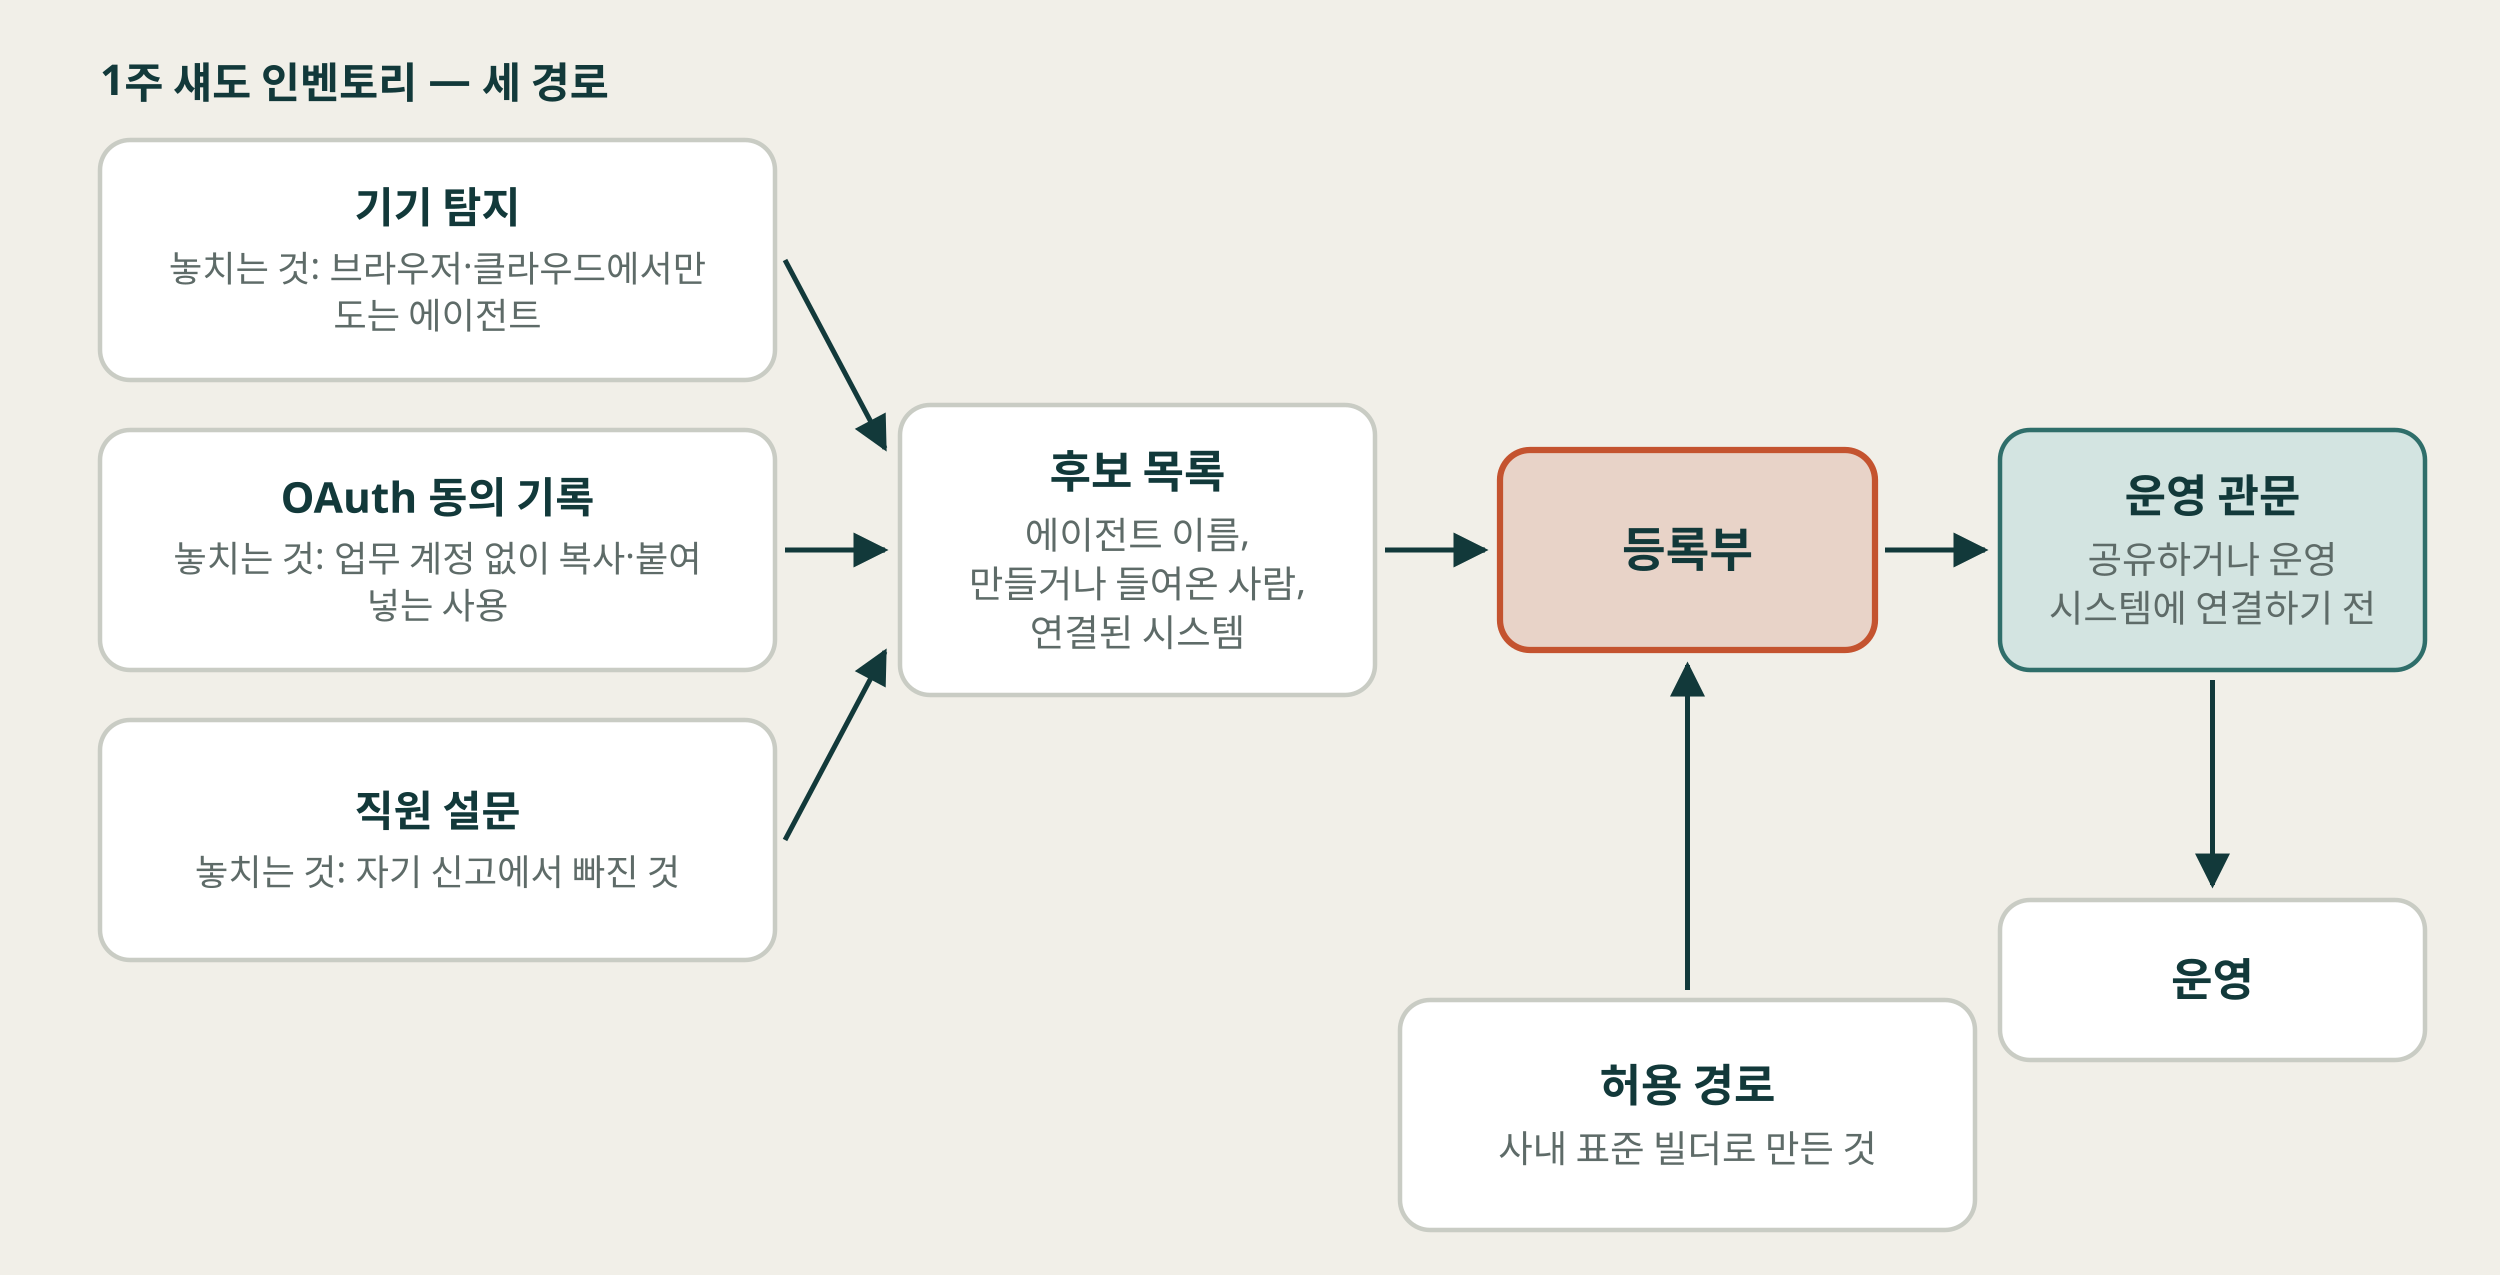
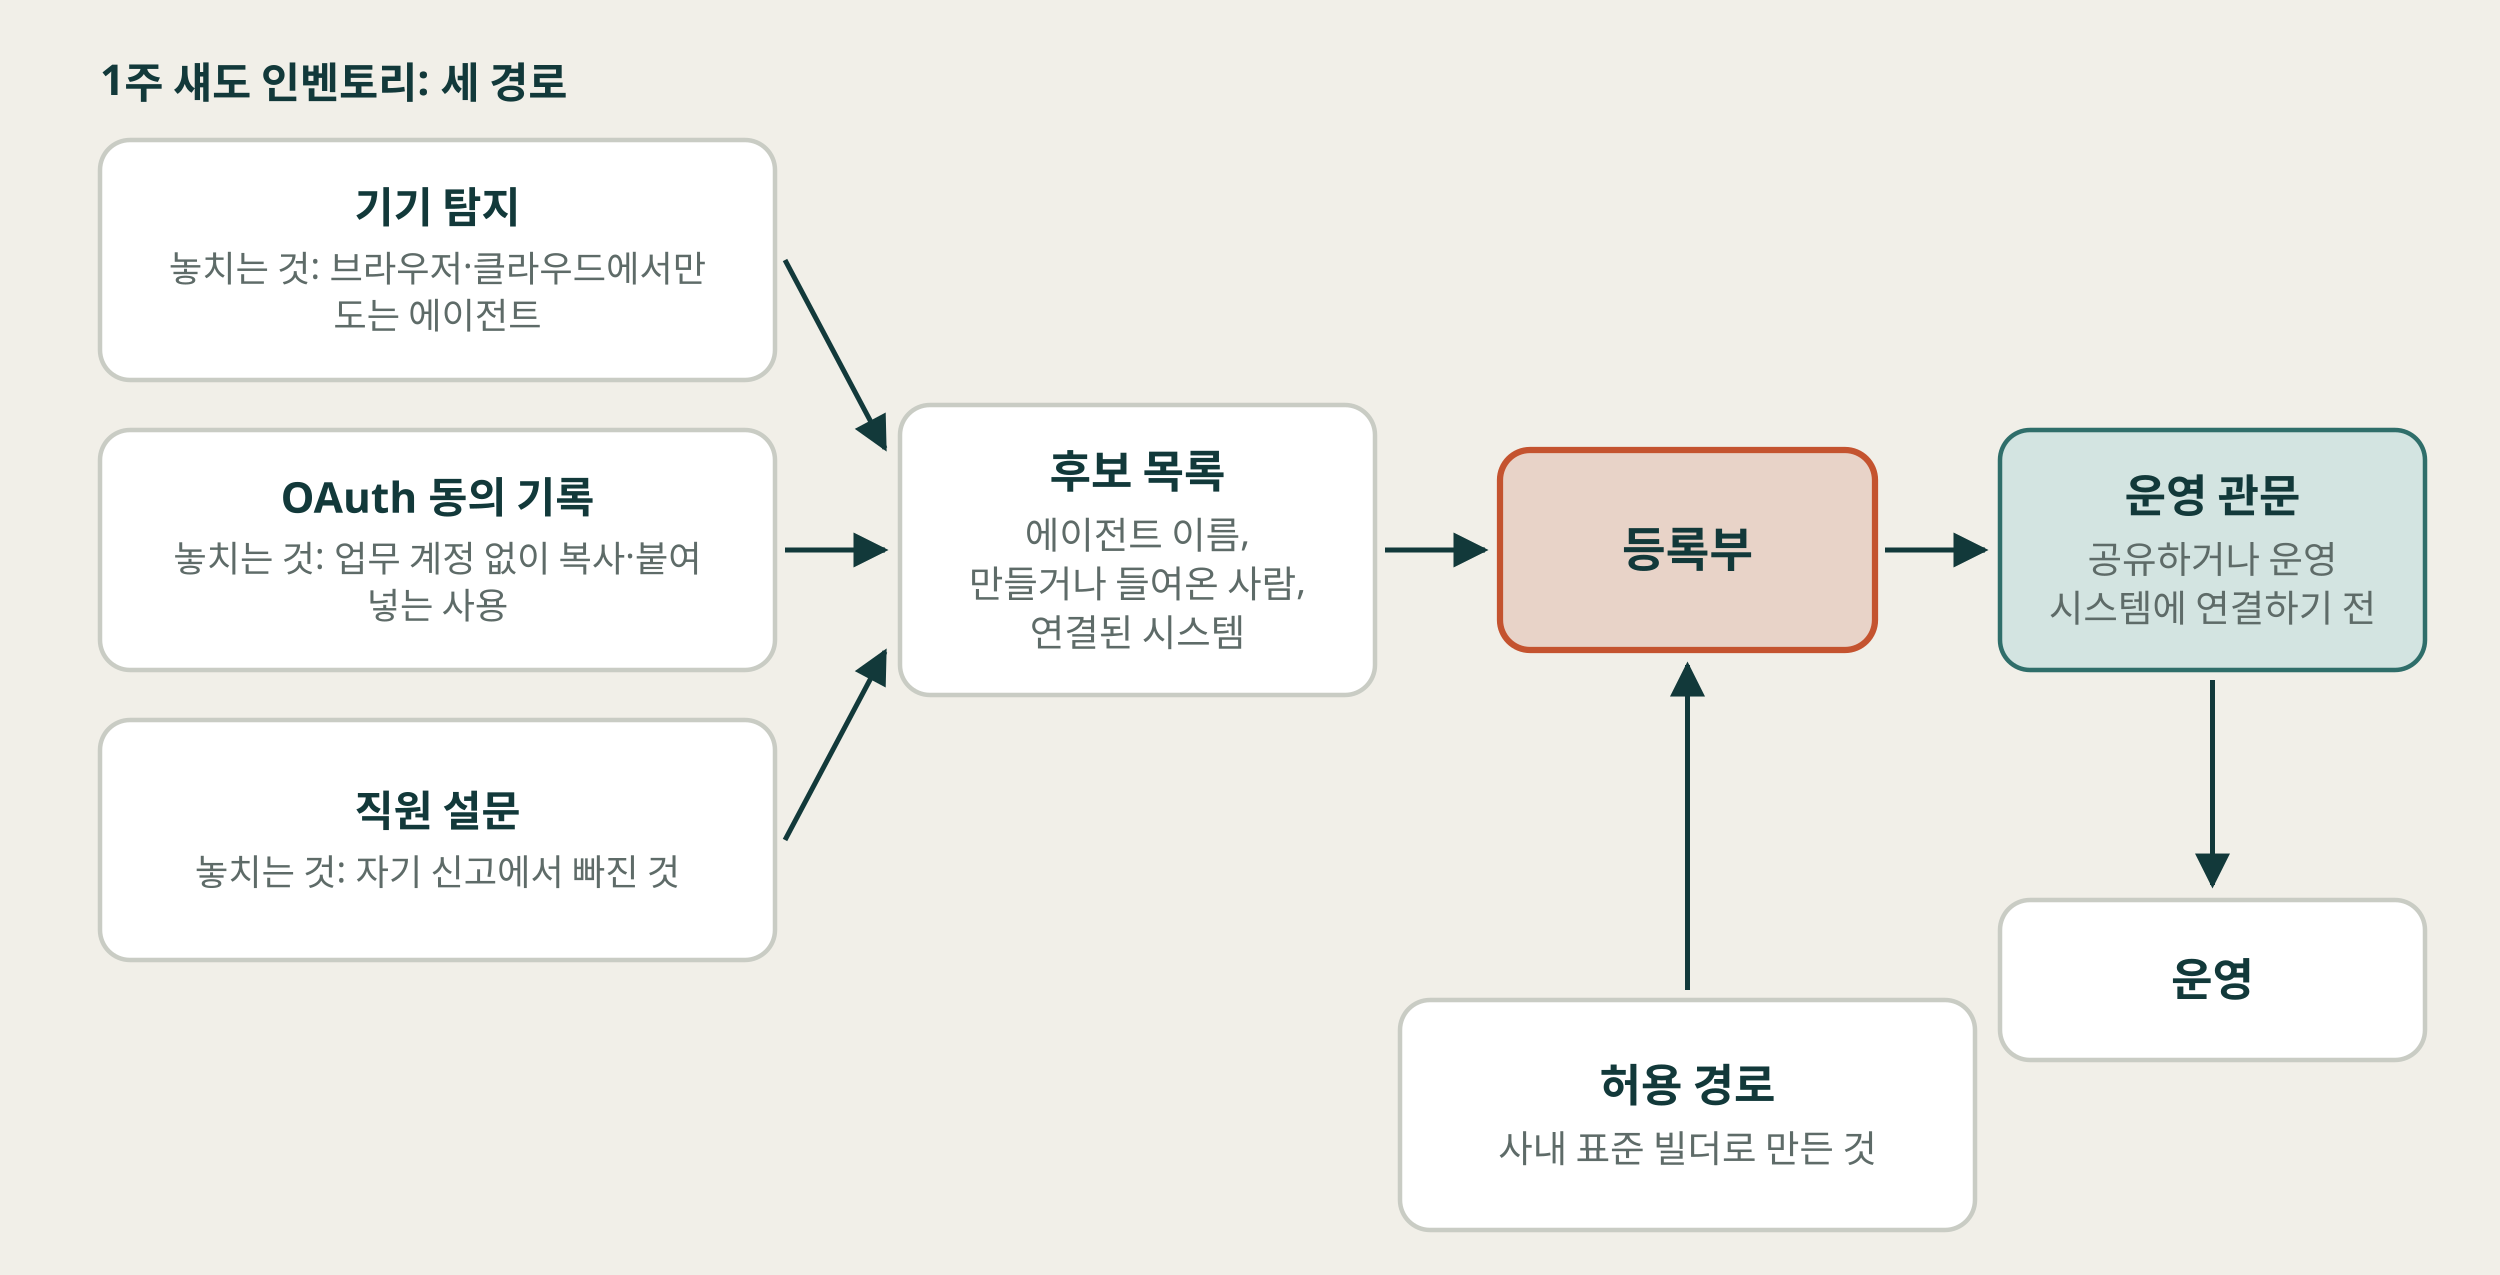
<svg xmlns="http://www.w3.org/2000/svg" viewBox="0 0 1000 510" role="img" aria-label="1주 섀도 인벤토리에서 등록부와 운영 관문까지" font-family="Pretendard,'Apple SD Gothic Neo','Noto Sans KR',sans-serif">
  <defs>
    <marker id="mi" viewBox="0 0 10 10" refX="9" refY="5" markerWidth="7" markerHeight="7" orient="auto-start-reverse">
      <path d="M0,0L10,5L0,10z" fill="#12393A" />
    </marker>
    <marker id="mc" viewBox="0 0 10 10" refX="9" refY="5" markerWidth="8" markerHeight="8" orient="auto-start-reverse">
      <path d="M0,0L10,5L0,10z" fill="#C4532F" />
    </marker>
  </defs>
  <rect width="1000" height="510" fill="#F1EFE8" />
  <text fill="#12393A" font-size="17" font-weight="700" text-anchor="start" dominant-baseline="middle">
-     <tspan x="40.0" y="32.0">1주 섀도 인벤토리 — 세 경로</tspan>
+     <tspan x="40.0" y="32.0">1주 섀도 인벤토리: 세 경로</tspan>
  </text>
  <rect x="40" y="56" width="270" height="96" rx="12" fill="#FFFFFF" stroke="#C9CCC4" stroke-width="1.8" />
  <text x="175.0" y="89.1" fill="#12393A" font-size="17" font-weight="700" text-anchor="middle">기기 탐지</text>
  <text x="175.0" y="112.7" fill="#5E6B68" font-size="14.5" font-weight="400" text-anchor="middle">놓치는 것: 브라우저·클라우드에서만</text>
  <text x="175.0" y="131.5" fill="#5E6B68" font-size="14.5" font-weight="400" text-anchor="middle">도는 에이전트</text>
  <rect x="40" y="172" width="270" height="96" rx="12" fill="#FFFFFF" stroke="#C9CCC4" stroke-width="1.8" />
  <text x="175.0" y="205.1" fill="#12393A" font-size="17" font-weight="700" text-anchor="middle">OAuth 동의 기록</text>
  <text x="175.0" y="228.7" fill="#5E6B68" font-size="14.5" font-weight="400" text-anchor="middle">놓치는 것: 업무 계정 없이 복사·붙여</text>
  <text x="175.0" y="247.5" fill="#5E6B68" font-size="14.5" font-weight="400" text-anchor="middle">넣는 사용</text>
  <rect x="40" y="288" width="270" height="96" rx="12" fill="#FFFFFF" stroke="#C9CCC4" stroke-width="1.8" />
  <text x="175.0" y="330.5" fill="#12393A" font-size="17" font-weight="700" text-anchor="middle">직원 설문</text>
  <text x="175.0" y="354.1" fill="#5E6B68" font-size="14.5" font-weight="400" text-anchor="middle">놓치는 것: 자기 신고에서 빠진 것</text>
  <rect x="360" y="162" width="190" height="116" rx="12" fill="#FFFFFF" stroke="#C9CCC4" stroke-width="1.8" />
  <text x="455.0" y="195.1" fill="#12393A" font-size="18" font-weight="700" text-anchor="middle">후보 목록</text>
  <text x="455.0" y="219.5" fill="#5E6B68" font-size="15" font-weight="400" text-anchor="middle">에이전트 이름,</text>
  <text x="455.0" y="239.0" fill="#5E6B68" font-size="15" font-weight="400" text-anchor="middle">만들거나 들여온 사람,</text>
  <text x="455.0" y="258.5" fill="#5E6B68" font-size="15" font-weight="400" text-anchor="middle">연결된 시스템</text>
  <path d="M314,104.0 L354,179.4" fill="none" stroke="#12393A" stroke-width="2" marker-end="url(#mi)" />
  <path d="M314,220.0 L354,220.0" fill="none" stroke="#12393A" stroke-width="2" marker-end="url(#mi)" />
  <path d="M314,336.0 L354,260.6" fill="none" stroke="#12393A" stroke-width="2" marker-end="url(#mi)" />
  <rect x="600" y="180" width="150" height="80" rx="12" fill="#E8D3C8" stroke="#C4532F" stroke-width="2.5" />
  <text x="675.0" y="226.7" fill="#12393A" font-size="19" font-weight="700" text-anchor="middle">등록부</text>
  <path d="M554,220.0 L594,220.0" fill="none" stroke="#12393A" stroke-width="2" marker-end="url(#mi)" />
  <rect x="800" y="172" width="170" height="96" rx="12" fill="#D3E4E1" stroke="#2F6E6A" stroke-width="1.8" />
  <text x="885.0" y="204.8" fill="#12393A" font-size="18" font-weight="700" text-anchor="middle">운영 관문</text>
  <text x="885.0" y="229.2" fill="#5E6B68" font-size="15" font-weight="400" text-anchor="middle">공유하거나 운영</text>
  <text x="885.0" y="248.7" fill="#5E6B68" font-size="15" font-weight="400" text-anchor="middle">시스템에 연결하기 전</text>
  <path d="M754,220.0 L794,220.0" fill="none" stroke="#12393A" stroke-width="2" marker-end="url(#mi)" />
  <rect x="800" y="360" width="170" height="64" rx="12" fill="#FFFFFF" stroke="#C9CCC4" stroke-width="1.8" />
  <text x="885.0" y="398.3" fill="#12393A" font-size="18" font-weight="700" text-anchor="middle">운영</text>
  <path d="M885.0,272 L885.0,354" fill="none" stroke="#12393A" stroke-width="2" marker-end="url(#mi)" />
  <rect x="560" y="400" width="230" height="92" rx="12" fill="#FFFFFF" stroke="#C9CCC4" stroke-width="1.8" />
  <text x="675.0" y="440.6" fill="#12393A" font-size="18" font-weight="700" text-anchor="middle">허용 경로</text>
  <text x="675.0" y="464.9" fill="#5E6B68" font-size="15" font-weight="400" text-anchor="middle">사내 표준 빌더로 만든 것</text>
  <path d="M675.0,396 L675.0,266" fill="none" stroke="#12393A" stroke-width="2" marker-end="url(#mi)" />
</svg>
